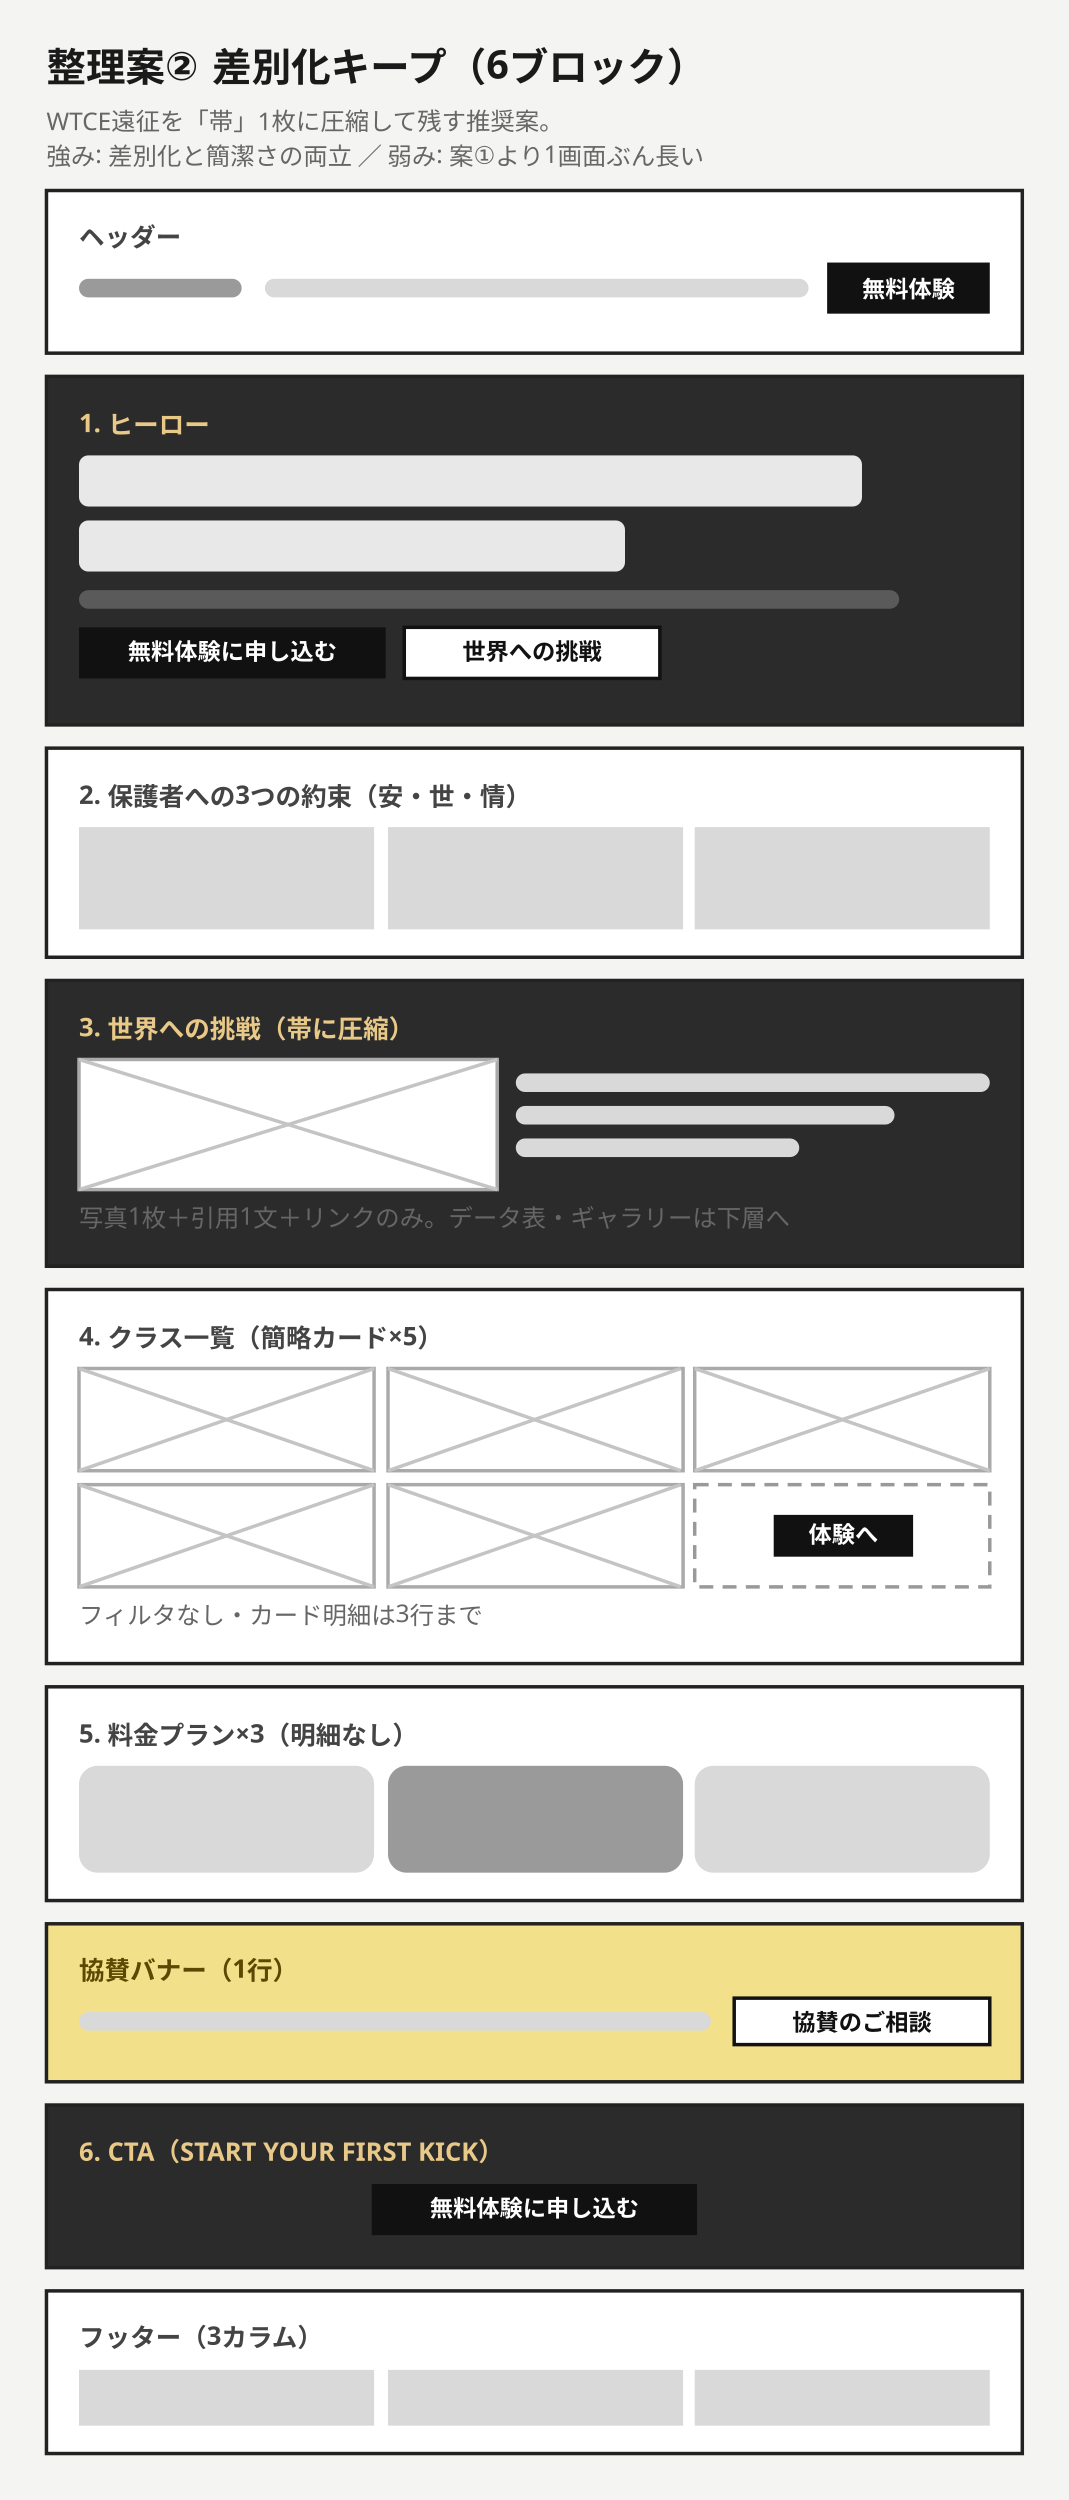
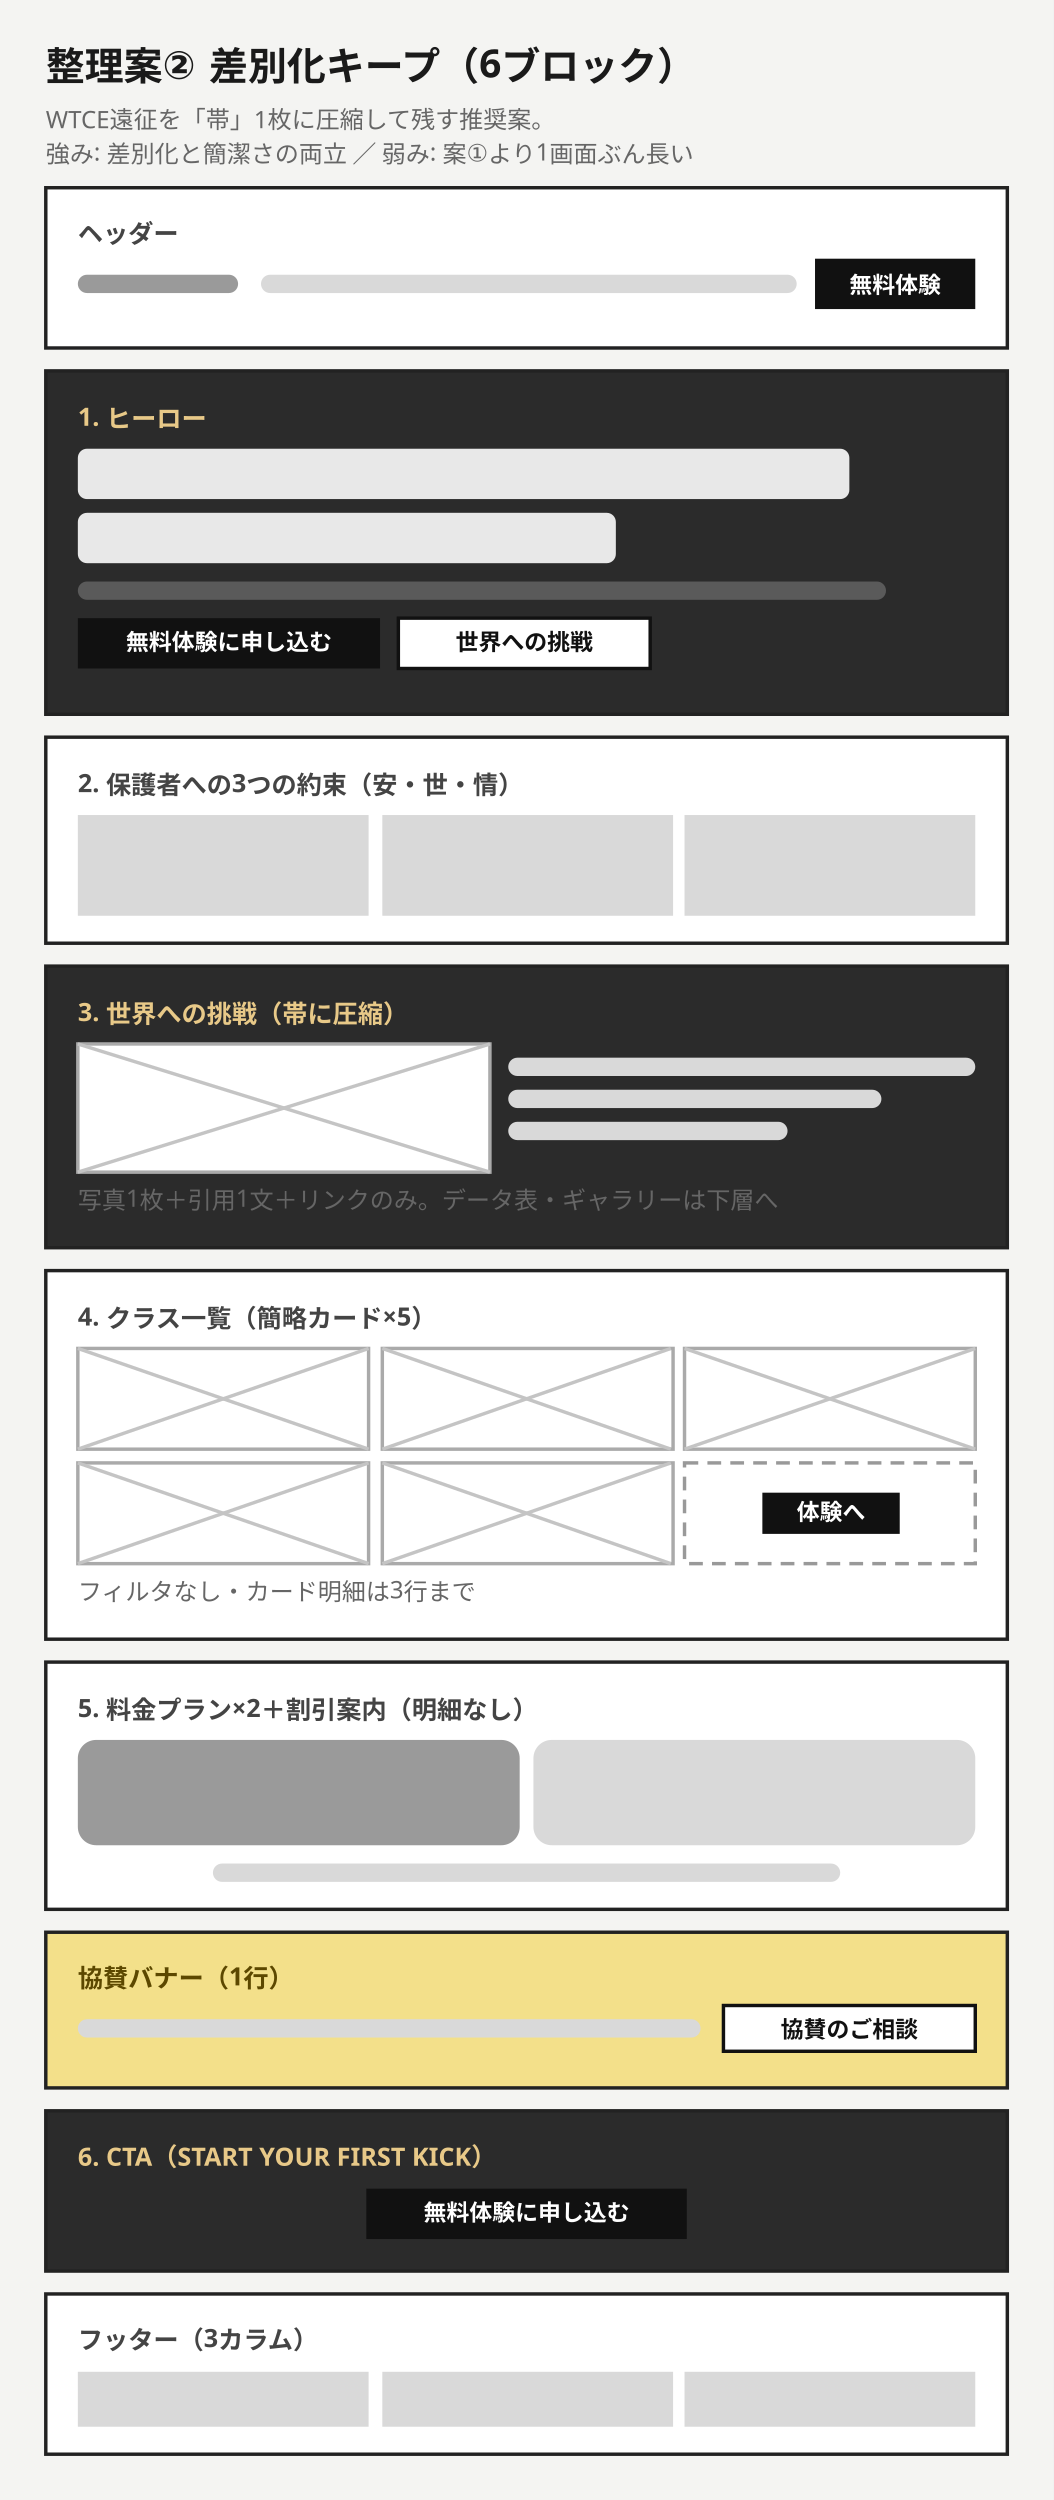
- <svg xmlns="http://www.w3.org/2000/svg" width="460" height="1076" viewBox="0 0 460 1076">
-   <rect id="背景" width="460" height="1076" fill="#f4f4f2" />
+ <svg xmlns="http://www.w3.org/2000/svg" width="460" height="1092" viewBox="0 0 460 1092">
+   <rect id="背景" width="460" height="1092" fill="#f4f4f2" />
  <g id="タイトル">
    <text x="20" y="35" font-family="Hiragino Kaku Gothic ProN, Noto Sans JP, sans-serif" font-size="17" font-weight="700" fill="#1a1a1a" text-anchor="start">整理案② 差別化キープ（6ブロック）</text>
    <text x="20" y="56" font-family="Hiragino Kaku Gothic ProN, Noto Sans JP, sans-serif" font-size="10.5" font-weight="400" fill="#666666" text-anchor="start">WTCE遠征を「帯」1枚に圧縮して残す推奨案。</text>
    <text x="20" y="71" font-family="Hiragino Kaku Gothic ProN, Noto Sans JP, sans-serif" font-size="10.5" font-weight="400" fill="#666666" text-anchor="start">強み: 差別化と簡潔さの両立 ／ 弱み: 案①より1画面ぶん長い</text>
  </g>
  <g id="ヘッダー">
    <rect x="20" y="82" width="420" height="70" fill="#ffffff" stroke="#222222" stroke-width="1.5" />
    <text x="34" y="106" font-family="Hiragino Kaku Gothic ProN, Noto Sans JP, sans-serif" font-size="11" font-weight="700" fill="#444444" text-anchor="start">ヘッダー</text>
    <rect x="34" y="120" width="70" height="8" rx="4" fill="#9a9a9a" />
    <rect x="114" y="120" width="234" height="8" rx="4" fill="#d9d9d9" />
    <rect x="356" y="113" width="70" height="22" rx="0" fill="#111111" />
    <text x="391" y="128" font-family="Hiragino Kaku Gothic ProN, Noto Sans JP, sans-serif" font-size="10" font-weight="700" fill="#ffffff" text-anchor="middle">無料体験</text>
  </g>
  <g id="1. ヒーロー">
    <rect x="20" y="162" width="420" height="150" fill="#2b2b2b" stroke="#222222" stroke-width="1.5" />
    <text x="34" y="186" font-family="Hiragino Kaku Gothic ProN, Noto Sans JP, sans-serif" font-size="11" font-weight="700" fill="#e8c988" text-anchor="start">1. ヒーロー</text>
    <rect x="34" y="196" width="337" height="22" rx="4" fill="#e8e8e8" />
    <rect x="34" y="224" width="235" height="22" rx="4" fill="#e8e8e8" />
    <rect x="34" y="254" width="353" height="8" rx="4" fill="#5a5a5a" />
    <rect x="34" y="270" width="132" height="22" rx="0" fill="#111111" />
    <text x="100" y="284" font-family="Hiragino Kaku Gothic ProN, Noto Sans JP, sans-serif" font-size="10" font-weight="700" fill="#ffffff" text-anchor="middle">無料体験に申し込む</text>
    <rect x="174" y="270" width="110" height="22" rx="0" fill="#ffffff" stroke="#111111" stroke-width="1.5" />
    <text x="229" y="284" font-family="Hiragino Kaku Gothic ProN, Noto Sans JP, sans-serif" font-size="10" font-weight="700" fill="#111111" text-anchor="middle">世界への挑戦</text>
  </g>
  <g id="2. 保護者への3つの約束（安・世・情）">
    <rect x="20" y="322" width="420" height="90" fill="#ffffff" stroke="#222222" stroke-width="1.5" />
    <text x="34" y="346" font-family="Hiragino Kaku Gothic ProN, Noto Sans JP, sans-serif" font-size="11" font-weight="700" fill="#444444" text-anchor="start">2. 保護者への3つの約束（安・世・情）</text>
    <rect x="34" y="356" width="127" height="44" rx="0" fill="#d9d9d9" />
    <rect x="167" y="356" width="127" height="44" rx="0" fill="#d9d9d9" />
    <rect x="299" y="356" width="127" height="44" rx="0" fill="#d9d9d9" />
  </g>
  <g id="3. 世界への挑戦（帯に圧縮）">
    <rect x="20" y="422" width="420" height="123" fill="#2b2b2b" stroke="#222222" stroke-width="1.5" />
    <text x="34" y="446" font-family="Hiragino Kaku Gothic ProN, Noto Sans JP, sans-serif" font-size="11" font-weight="700" fill="#e8c988" text-anchor="start">3. 世界への挑戦（帯に圧縮）</text>
    <rect x="34" y="456" width="180" height="56" rx="0" fill="#ffffff" stroke="#aaaaaa" stroke-width="1.5" />
    <line x1="34" y1="456" x2="214" y2="512" stroke="#c4c4c4" stroke-width="1.5" />
    <line x1="214" y1="456" x2="34" y2="512" stroke="#c4c4c4" stroke-width="1.5" />
    <rect x="222" y="462" width="204" height="8" rx="4" fill="#d9d9d9" />
    <rect x="222" y="476" width="163" height="8" rx="4" fill="#d9d9d9" />
    <rect x="222" y="490" width="122" height="8" rx="4" fill="#d9d9d9" />
    <text x="34" y="528" font-family="Hiragino Kaku Gothic ProN, Noto Sans JP, sans-serif" font-size="10.5" font-weight="400" fill="#666666" text-anchor="start">写真1枚＋引用1文＋リンクのみ。データ表・ギャラリーは下層へ</text>
  </g>
  <g id="4. クラス一覧（簡略カード×5）">
    <rect x="20" y="555" width="420" height="161" fill="#ffffff" stroke="#222222" stroke-width="1.5" />
    <text x="34" y="579" font-family="Hiragino Kaku Gothic ProN, Noto Sans JP, sans-serif" font-size="11" font-weight="700" fill="#444444" text-anchor="start">4. クラス一覧（簡略カード×5）</text>
    <rect x="34" y="589" width="127" height="44" rx="0" fill="#ffffff" stroke="#aaaaaa" stroke-width="1.5" />
    <line x1="34" y1="589" x2="161" y2="633" stroke="#c4c4c4" stroke-width="1.5" />
    <line x1="161" y1="589" x2="34" y2="633" stroke="#c4c4c4" stroke-width="1.5" />
    <rect x="167" y="589" width="127" height="44" rx="0" fill="#ffffff" stroke="#aaaaaa" stroke-width="1.5" />
    <line x1="167" y1="589" x2="293" y2="633" stroke="#c4c4c4" stroke-width="1.5" />
    <line x1="293" y1="589" x2="167" y2="633" stroke="#c4c4c4" stroke-width="1.5" />
    <rect x="299" y="589" width="127" height="44" rx="0" fill="#ffffff" stroke="#aaaaaa" stroke-width="1.5" />
    <line x1="299" y1="589" x2="426" y2="633" stroke="#c4c4c4" stroke-width="1.5" />
    <line x1="426" y1="589" x2="299" y2="633" stroke="#c4c4c4" stroke-width="1.5" />
    <rect x="34" y="639" width="127" height="44" rx="0" fill="#ffffff" stroke="#aaaaaa" stroke-width="1.5" />
    <line x1="34" y1="639" x2="161" y2="683" stroke="#c4c4c4" stroke-width="1.5" />
    <line x1="161" y1="639" x2="34" y2="683" stroke="#c4c4c4" stroke-width="1.5" />
    <rect x="167" y="639" width="127" height="44" rx="0" fill="#ffffff" stroke="#aaaaaa" stroke-width="1.5" />
    <line x1="167" y1="639" x2="293" y2="683" stroke="#c4c4c4" stroke-width="1.5" />
    <line x1="293" y1="639" x2="167" y2="683" stroke="#c4c4c4" stroke-width="1.5" />
    <rect x="299" y="639" width="127" height="44" rx="0" fill="#ffffff" stroke="#999999" stroke-width="1.5" stroke-dasharray="6 4" />
    <rect x="333" y="652" width="60" height="18" rx="0" fill="#111111" />
    <text x="363" y="664" font-family="Hiragino Kaku Gothic ProN, Noto Sans JP, sans-serif" font-size="10" font-weight="700" fill="#ffffff" text-anchor="middle">体験へ</text>
    <text x="34" y="699" font-family="Hiragino Kaku Gothic ProN, Noto Sans JP, sans-serif" font-size="10.5" font-weight="400" fill="#666666" text-anchor="start">フィルタなし・カード明細は3行まで</text>
  </g>
-   <g id="5. 料金プラン×3（明細なし）">
-     <rect x="20" y="726" width="420" height="92" fill="#ffffff" stroke="#222222" stroke-width="1.5" />
-     <text x="34" y="750" font-family="Hiragino Kaku Gothic ProN, Noto Sans JP, sans-serif" font-size="11" font-weight="700" fill="#444444" text-anchor="start">5. 料金プラン×3（明細なし）</text>
-     <rect x="34" y="760" width="127" height="46" rx="8" fill="#d9d9d9" />
-     <rect x="167" y="760" width="127" height="46" rx="8" fill="#9a9a9a" />
-     <rect x="299" y="760" width="127" height="46" rx="8" fill="#d9d9d9" />
+   <g id="5. 料金プラン×2＋割引案内（明細なし）">
+     <rect x="20" y="726" width="420" height="108" fill="#ffffff" stroke="#222222" stroke-width="1.5" />
+     <text x="34" y="750" font-family="Hiragino Kaku Gothic ProN, Noto Sans JP, sans-serif" font-size="11" font-weight="700" fill="#444444" text-anchor="start">5. 料金プラン×2＋割引案内（明細なし）</text>
+     <rect x="34" y="760" width="193" height="46" rx="8" fill="#9a9a9a" />
+     <rect x="233" y="760" width="193" height="46" rx="8" fill="#d9d9d9" />
+     <rect x="93" y="814" width="274" height="8" rx="4" fill="#d9d9d9" />
  </g>
  <g id="協賛バナー（1行）">
-     <rect x="20" y="828" width="420" height="68" fill="#f3e08a" stroke="#222222" stroke-width="1.5" />
-     <text x="34" y="852" font-family="Hiragino Kaku Gothic ProN, Noto Sans JP, sans-serif" font-size="11" font-weight="700" fill="#5c4800" text-anchor="start">協賛バナー（1行）</text>
-     <rect x="34" y="866" width="272" height="8" rx="4" fill="#d9d9d9" />
-     <rect x="316" y="860" width="110" height="20" rx="0" fill="#ffffff" stroke="#111111" stroke-width="1.5" />
-     <text x="371" y="874" font-family="Hiragino Kaku Gothic ProN, Noto Sans JP, sans-serif" font-size="10" font-weight="700" fill="#111111" text-anchor="middle">協賛のご相談</text>
+     <rect x="20" y="844" width="420" height="68" fill="#f3e08a" stroke="#222222" stroke-width="1.5" />
+     <text x="34" y="868" font-family="Hiragino Kaku Gothic ProN, Noto Sans JP, sans-serif" font-size="11" font-weight="700" fill="#5c4800" text-anchor="start">協賛バナー（1行）</text>
+     <rect x="34" y="882" width="272" height="8" rx="4" fill="#d9d9d9" />
+     <rect x="316" y="876" width="110" height="20" rx="0" fill="#ffffff" stroke="#111111" stroke-width="1.5" />
+     <text x="371" y="890" font-family="Hiragino Kaku Gothic ProN, Noto Sans JP, sans-serif" font-size="10" font-weight="700" fill="#111111" text-anchor="middle">協賛のご相談</text>
  </g>
  <g id="6. CTA（START YOUR FIRST KICK）">
-     <rect x="20" y="906" width="420" height="70" fill="#2b2b2b" stroke="#222222" stroke-width="1.5" />
-     <text x="34" y="930" font-family="Hiragino Kaku Gothic ProN, Noto Sans JP, sans-serif" font-size="11" font-weight="700" fill="#e8c988" text-anchor="start">6. CTA（START YOUR FIRST KICK）</text>
-     <rect x="160" y="940" width="140" height="22" rx="0" fill="#111111" />
-     <text x="230" y="954" font-family="Hiragino Kaku Gothic ProN, Noto Sans JP, sans-serif" font-size="10" font-weight="700" fill="#ffffff" text-anchor="middle">無料体験に申し込む</text>
+     <rect x="20" y="922" width="420" height="70" fill="#2b2b2b" stroke="#222222" stroke-width="1.5" />
+     <text x="34" y="946" font-family="Hiragino Kaku Gothic ProN, Noto Sans JP, sans-serif" font-size="11" font-weight="700" fill="#e8c988" text-anchor="start">6. CTA（START YOUR FIRST KICK）</text>
+     <rect x="160" y="956" width="140" height="22" rx="0" fill="#111111" />
+     <text x="230" y="970" font-family="Hiragino Kaku Gothic ProN, Noto Sans JP, sans-serif" font-size="10" font-weight="700" fill="#ffffff" text-anchor="middle">無料体験に申し込む</text>
  </g>
  <g id="フッター（3カラム）">
-     <rect x="20" y="986" width="420" height="70" fill="#ffffff" stroke="#222222" stroke-width="1.5" />
-     <text x="34" y="1010" font-family="Hiragino Kaku Gothic ProN, Noto Sans JP, sans-serif" font-size="11" font-weight="700" fill="#444444" text-anchor="start">フッター（3カラム）</text>
-     <rect x="34" y="1020" width="127" height="24" rx="0" fill="#d9d9d9" />
-     <rect x="167" y="1020" width="127" height="24" rx="0" fill="#d9d9d9" />
-     <rect x="299" y="1020" width="127" height="24" rx="0" fill="#d9d9d9" />
+     <rect x="20" y="1002" width="420" height="70" fill="#ffffff" stroke="#222222" stroke-width="1.5" />
+     <text x="34" y="1026" font-family="Hiragino Kaku Gothic ProN, Noto Sans JP, sans-serif" font-size="11" font-weight="700" fill="#444444" text-anchor="start">フッター（3カラム）</text>
+     <rect x="34" y="1036" width="127" height="24" rx="0" fill="#d9d9d9" />
+     <rect x="167" y="1036" width="127" height="24" rx="0" fill="#d9d9d9" />
+     <rect x="299" y="1036" width="127" height="24" rx="0" fill="#d9d9d9" />
  </g>
</svg>
